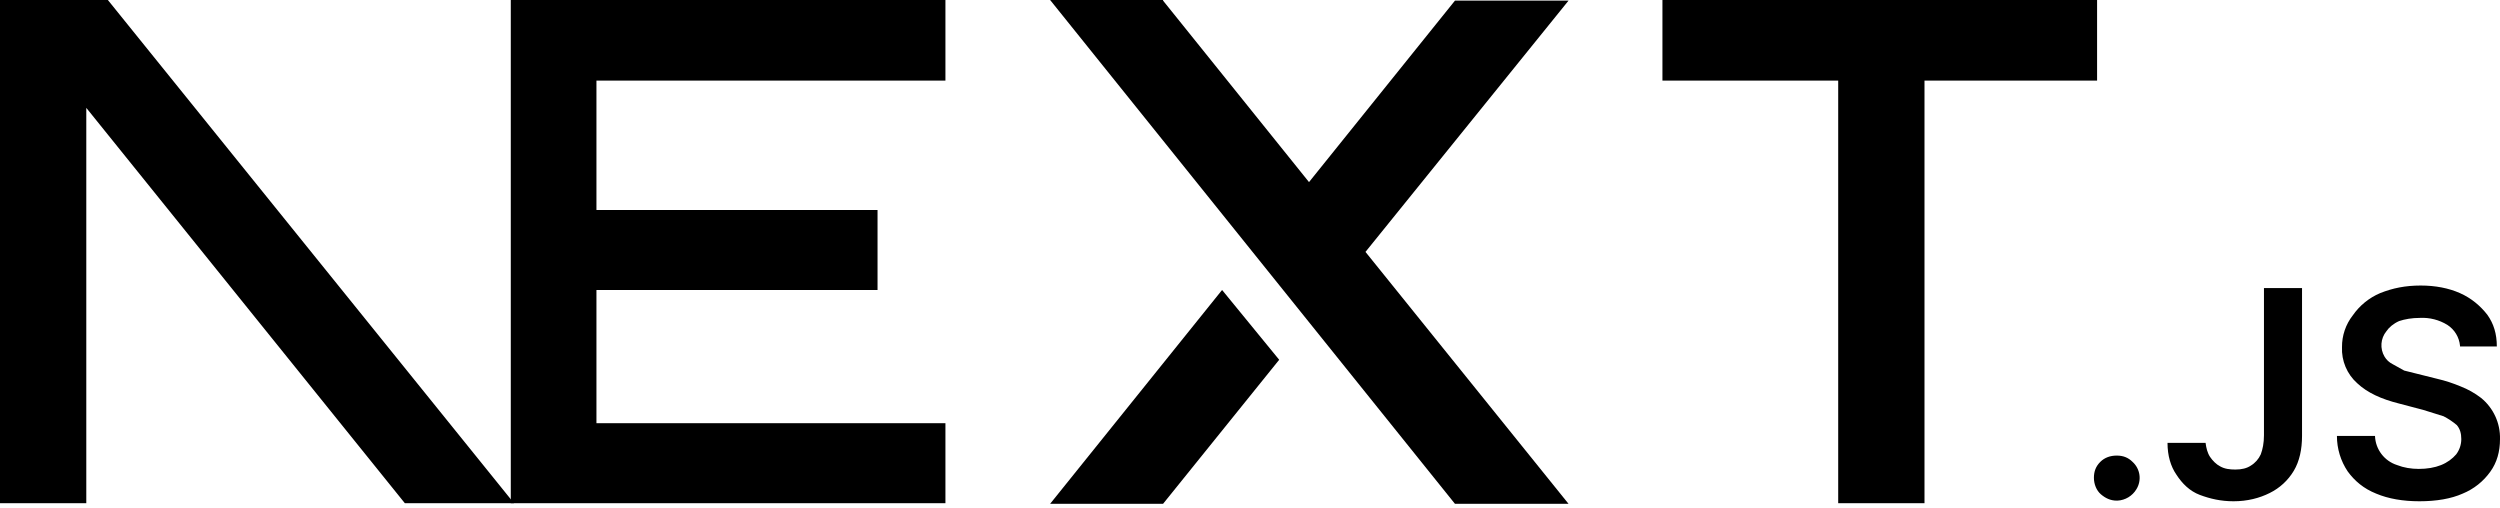
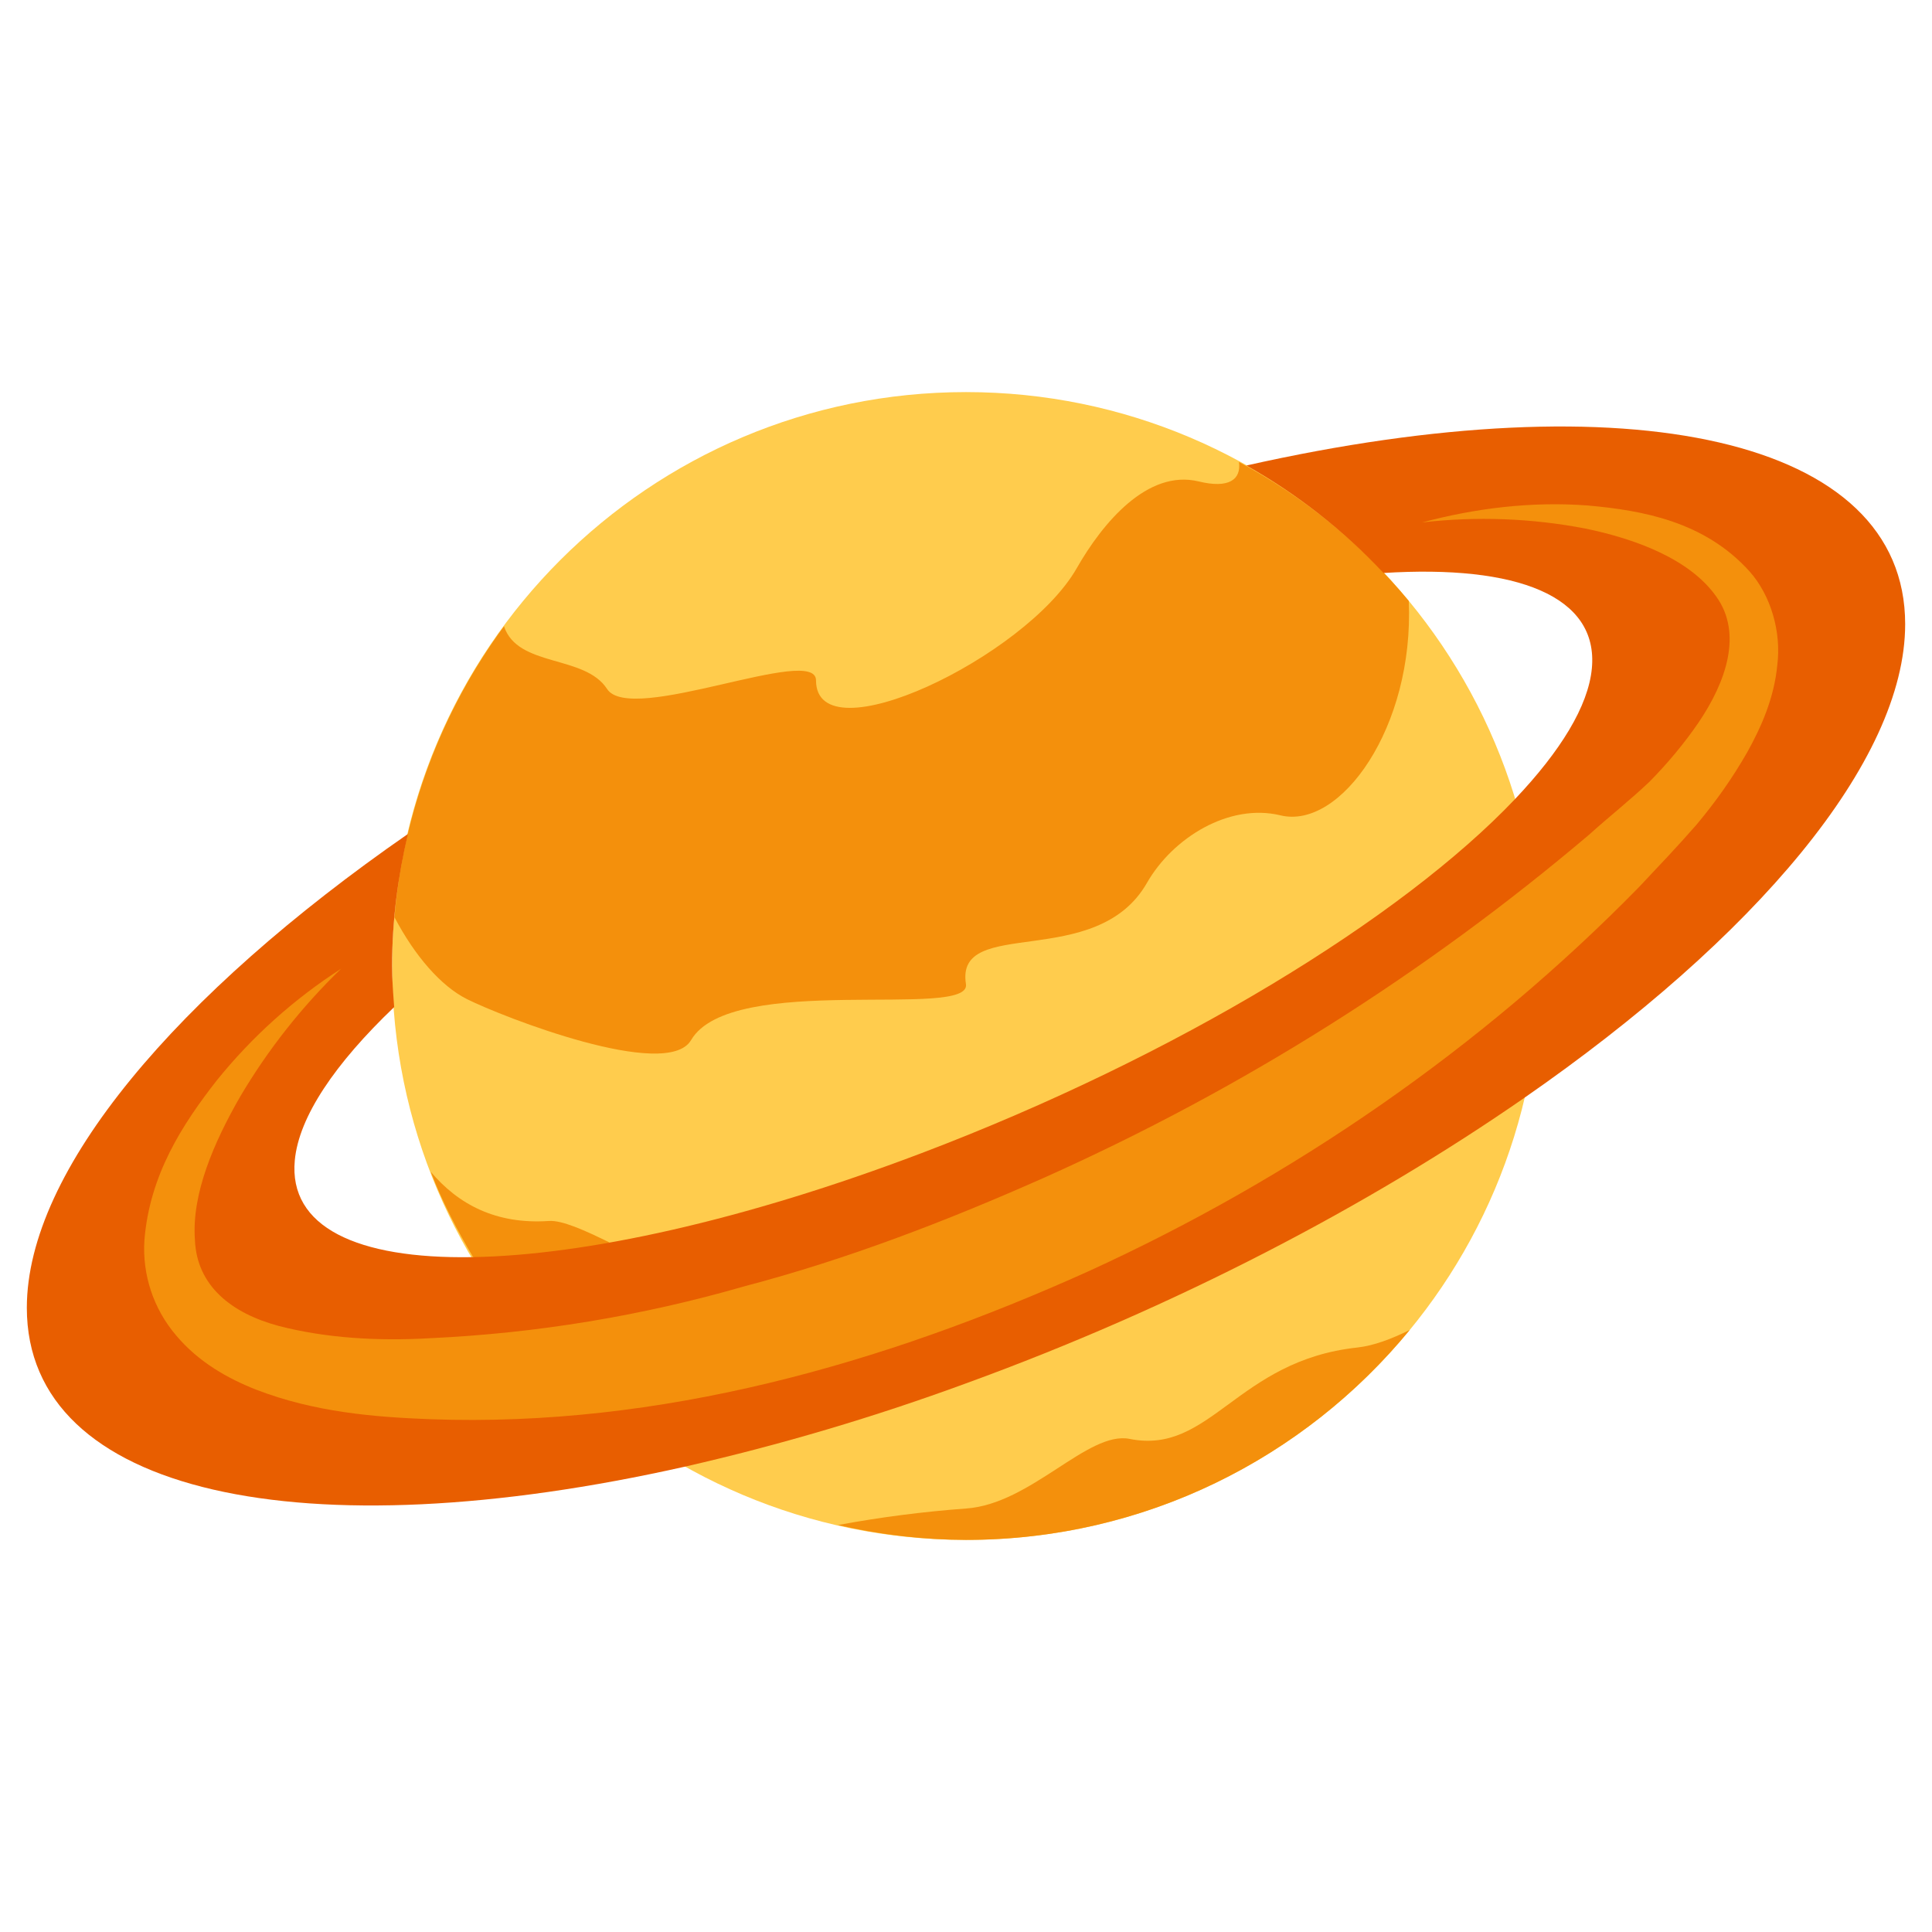
- <svg xmlns="http://www.w3.org/2000/svg" fill="none" viewBox="0 0 394 80">
-   <path fill="#000" d="M262 0h68.5v12.7h-27.2v66.6h-13.6V12.7H262V0ZM149 0v12.7H94v20.4h44.3v12.6H94v21h55v12.6H80.5V0h68.7zm34.3 0h-17.8l63.8 79.4h17.9l-32-39.7 32-39.6h-17.9l-23 28.6-23-28.6zm18.3 56.7-9-11-27.1 33.7h17.8l18.3-22.7z" />
-   <path fill="#000" d="M81 79.3 17 0H0v79.3h13.6V17l50.2 62.3H81Zm252.6-.4c-1 0-1.8-.4-2.5-1s-1.1-1.6-1.1-2.6.3-1.8 1-2.5 1.6-1 2.6-1 1.8.3 2.5 1a3.4 3.4 0 0 1 .6 4.3 3.7 3.7 0 0 1-3 1.8zm23.2-33.5h6v23.3c0 2.1-.4 4-1.3 5.5a9.1 9.1 0 0 1-3.8 3.5c-1.6.8-3.5 1.3-5.7 1.3-2 0-3.7-.4-5.3-1s-2.8-1.8-3.7-3.2c-.9-1.3-1.4-3-1.4-5h6c.1.8.3 1.6.7 2.2s1 1.2 1.6 1.5c.7.4 1.5.5 2.4.5 1 0 1.8-.2 2.4-.6a4 4 0 0 0 1.6-1.8c.3-.8.5-1.8.5-3V45.5zm30.9 9.1a4.4 4.4 0 0 0-2-3.3 7.5 7.5 0 0 0-4.3-1.1c-1.3 0-2.4.2-3.3.5-.9.4-1.6 1-2 1.6a3.5 3.5 0 0 0-.3 4c.3.5.7.9 1.3 1.2l1.8 1 2 .5 3.2.8c1.3.3 2.5.7 3.7 1.2a13 13 0 0 1 3.2 1.8 8.1 8.1 0 0 1 3 6.5c0 2-.5 3.7-1.5 5.1a10 10 0 0 1-4.4 3.5c-1.8.8-4.1 1.2-6.8 1.2-2.6 0-4.9-.4-6.8-1.2-2-.8-3.4-2-4.5-3.5a10 10 0 0 1-1.7-5.6h6a5 5 0 0 0 3.5 4.6c1 .4 2.2.6 3.4.6 1.3 0 2.5-.2 3.5-.6 1-.4 1.8-1 2.4-1.7a4 4 0 0 0 .8-2.4c0-.9-.2-1.6-.7-2.2a11 11 0 0 0-2.1-1.4l-3.2-1-3.8-1c-2.8-.7-5-1.7-6.6-3.2a7.2 7.2 0 0 1-2.4-5.7 8 8 0 0 1 1.7-5 10 10 0 0 1 4.3-3.5c2-.8 4-1.2 6.4-1.2 2.3 0 4.4.4 6.2 1.2 1.8.8 3.2 2 4.3 3.4 1 1.4 1.5 3 1.5 5h-5.8z" />
+ <svg xmlns="http://www.w3.org/2000/svg" width="1em" height="1em" viewBox="0 0 36 36">
+   <circle cx="18" cy="18" r="10.694" fill="#FFCC4D" />
+   <path fill="#F4900C" d="M10.229 22.751c-.985.067-1.689-.308-2.203-.917c.214.557.487 1.081.788 1.588c.771.289 1.591.41 2.54-.272c-.463-.227-.88-.415-1.125-.399zM23.086 8.608c.045.328-.187.5-.75.363c-.955-.232-1.793.776-2.274 1.619c-.947 1.657-4.854 3.524-4.857 2.087c-.001-.679-3.452.843-3.893.161c-.417-.644-1.663-.396-1.921-1.168a10.655 10.655 0 0 0-2.04 5.422c.377.718.864 1.282 1.352 1.526c.66.33 3.726 1.528 4.174.763c.747-1.276 5.229-.373 5.122-1.044c-.205-1.285 2.427-.23 3.373-1.886c.482-.843 1.533-1.49 2.489-1.258c1.116.271 2.493-1.643 2.389-3.996a10.703 10.703 0 0 0-3.164-2.589zm3.181 16.175c-.338.166-.671.293-.975.326c-2.248.243-2.734 2.005-4.242 1.703c-.777-.156-1.837 1.214-3.05 1.297a21.91 21.91 0 0 0-2.386.308a10.72 10.72 0 0 0 2.386.277c3.331 0 6.305-1.523 8.267-3.911z" />
+   <path fill="#E85E00" d="M23.225 8.674a10.695 10.695 0 0 1 2.554 2.003c2.491-.157 4.01.429 3.883 1.777c-.066.705-.585 1.542-1.431 2.435c-2.108 2.221-6.309 4.796-11.07 6.602c-3.309 1.255-6.258 1.9-8.366 1.934c-2.145.035-3.418-.563-3.302-1.803c.076-.815.752-1.806 1.852-2.857c-.019-.255-.039-.507-.039-.765c0-.848.109-1.669.296-2.461C3.3 18.522.5 21.807.5 24.369c0 3.487 5.162 4.558 12.275 2.957A42.734 42.734 0 0 0 18 25.777c3.9-1.419 7.489-3.3 10.399-5.317c4.301-2.983 7.101-6.268 7.101-8.83c0-3.486-5.162-4.558-12.275-2.956z" />
+   <path fill="#F4900C" d="M6.356 18.051a11.319 11.319 0 0 0-1.88 2.382c-.49.852-.907 1.811-.844 2.671c.035.856.682 1.366 1.558 1.602c.874.227 1.845.287 2.834.229a25.311 25.311 0 0 0 5.841-.965c1.924-.505 3.791-1.225 5.615-2.036a42.592 42.592 0 0 0 10.132-6.382c.368-.333.771-.649 1.124-.986c.333-.337.647-.713.91-1.097c.522-.768.826-1.667.335-2.352c-.49-.696-1.495-1.075-2.453-1.271c-.981-.187-2.01-.23-3.03-.111c.992-.265 2.037-.395 3.088-.316c1.03.092 2.172.3 3.008 1.221c.41.457.599 1.145.524 1.746c-.057.611-.293 1.15-.563 1.635c-.278.485-.59.925-.945 1.348c-.352.404-.709.777-1.072 1.163c-2.932 2.994-6.44 5.414-10.261 7.159c-3.816 1.72-7.974 2.911-12.261 2.754c-1.056-.04-2.157-.133-3.236-.548c-.534-.209-1.082-.517-1.5-1.016a2.485 2.485 0 0 1-.589-1.774c.098-1.213.704-2.152 1.349-2.976a9.75 9.75 0 0 1 2.316-2.08z" />
</svg>
